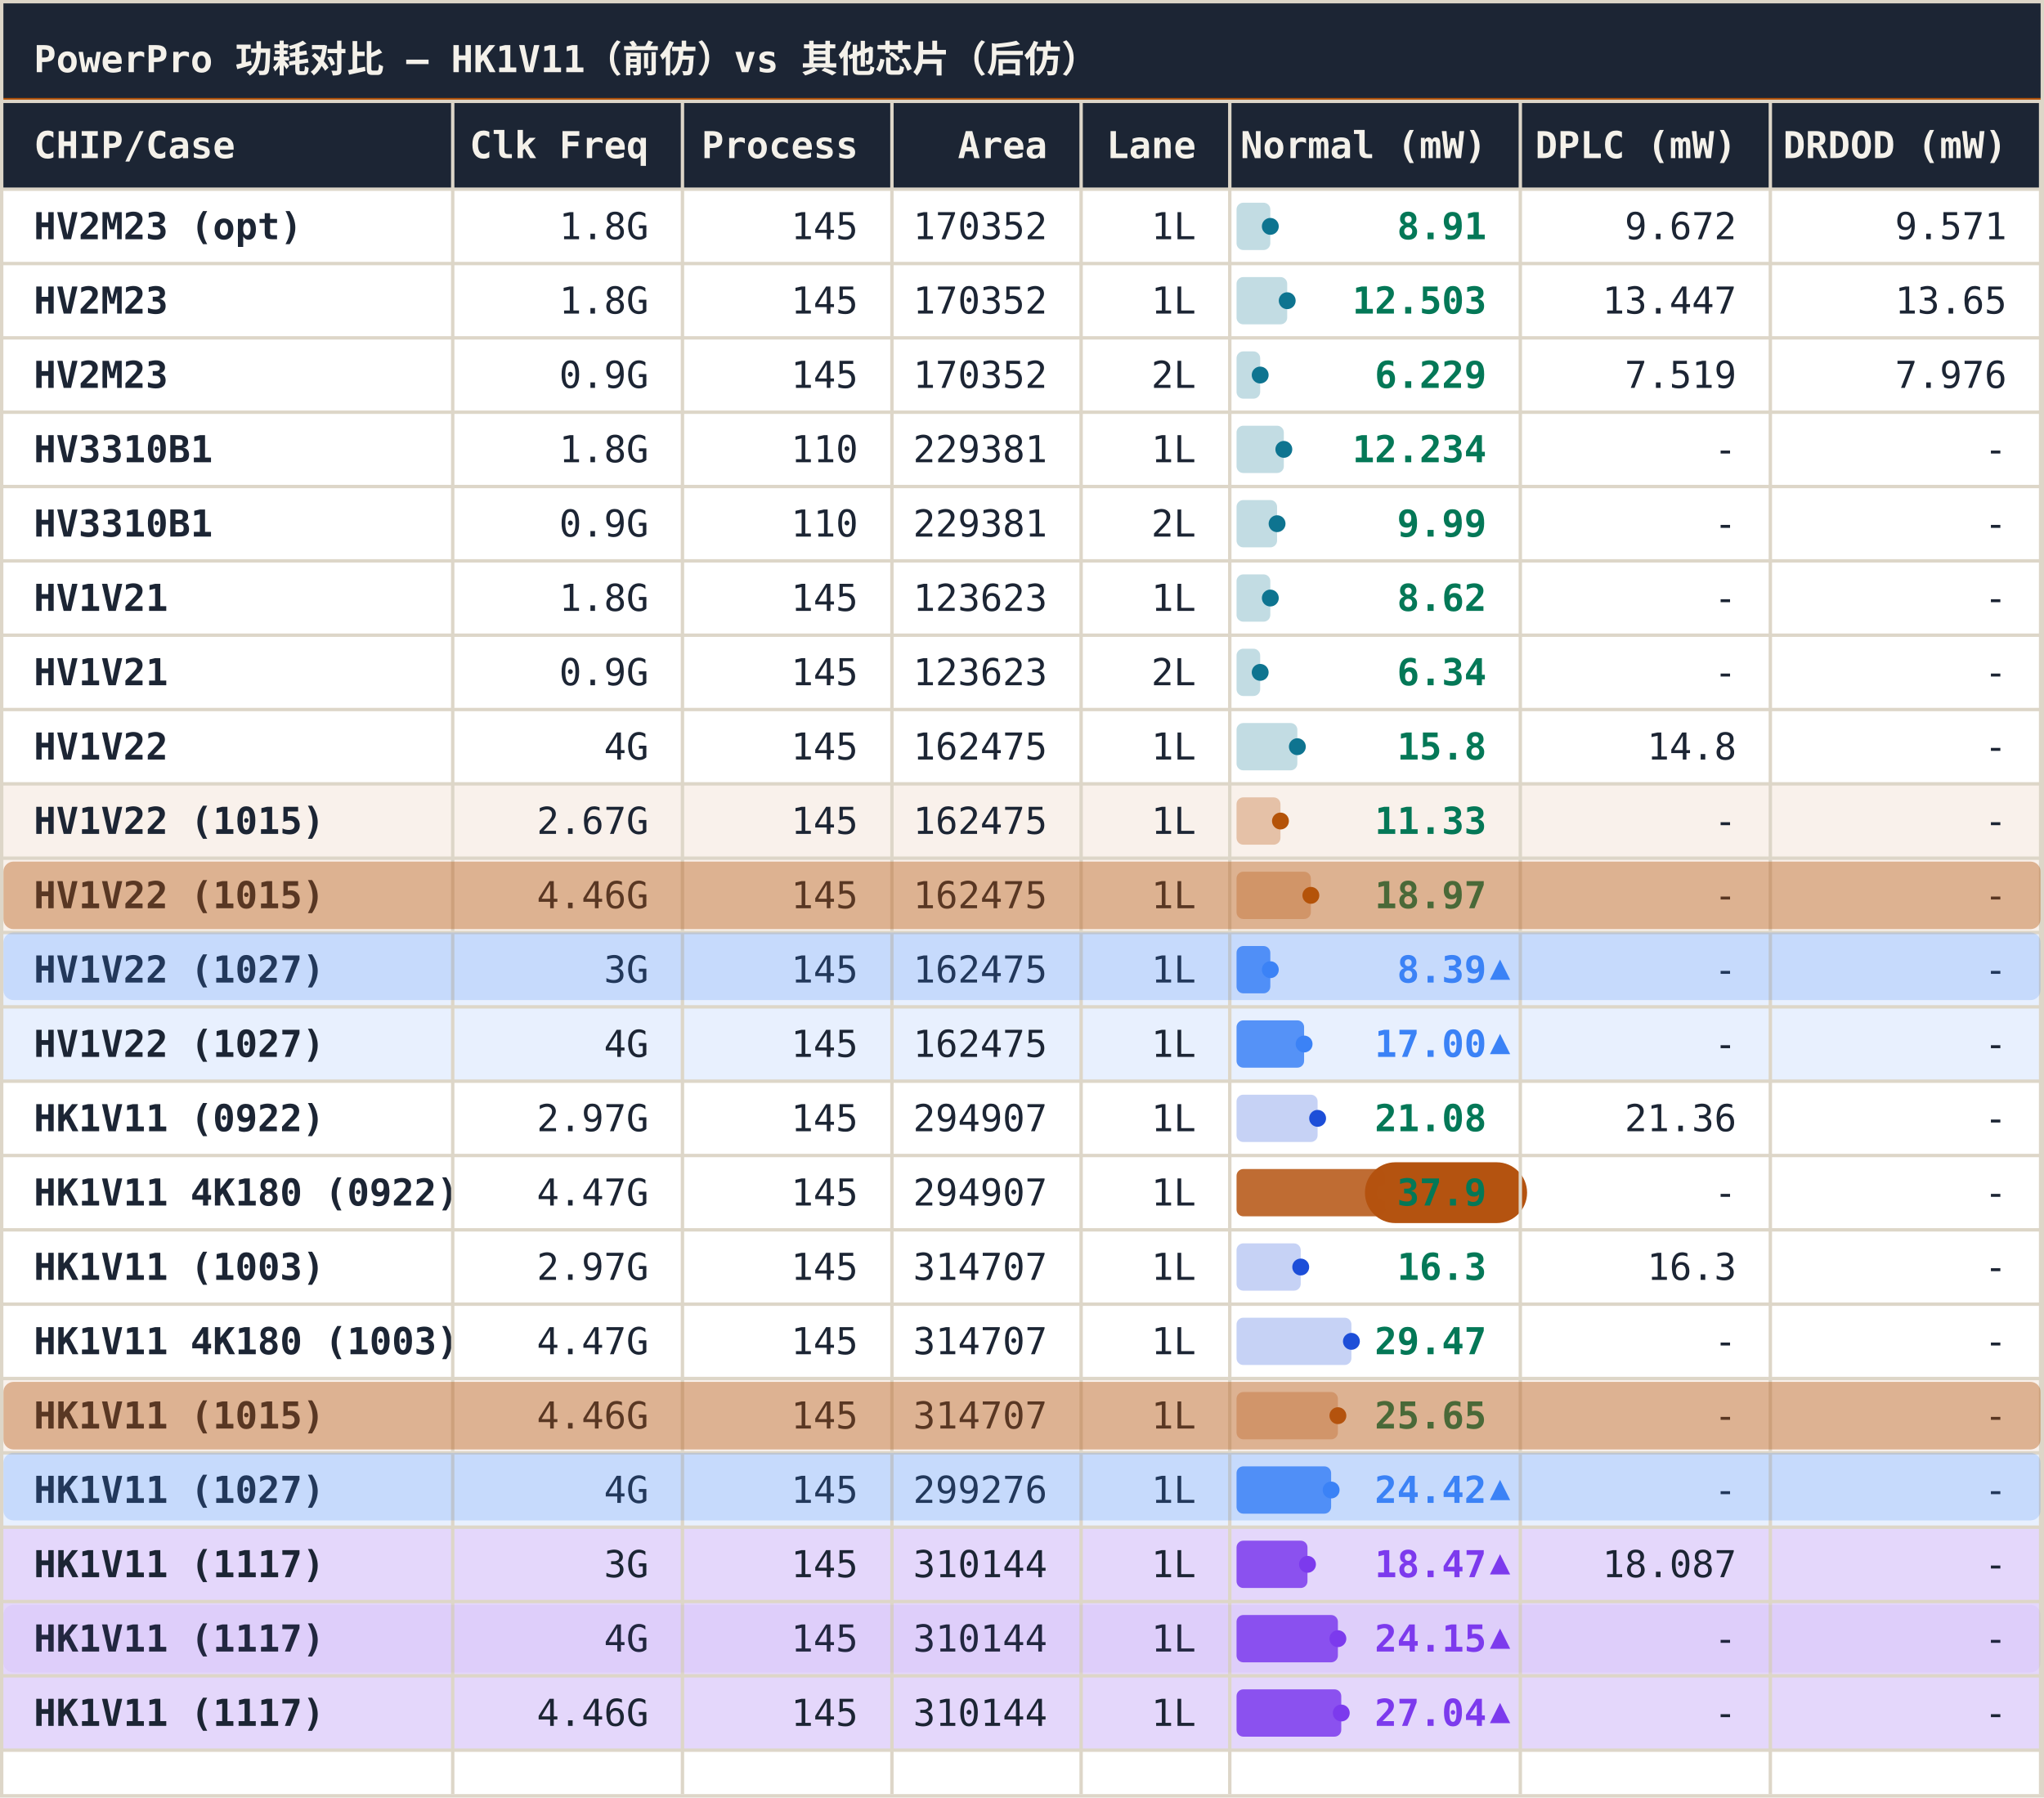
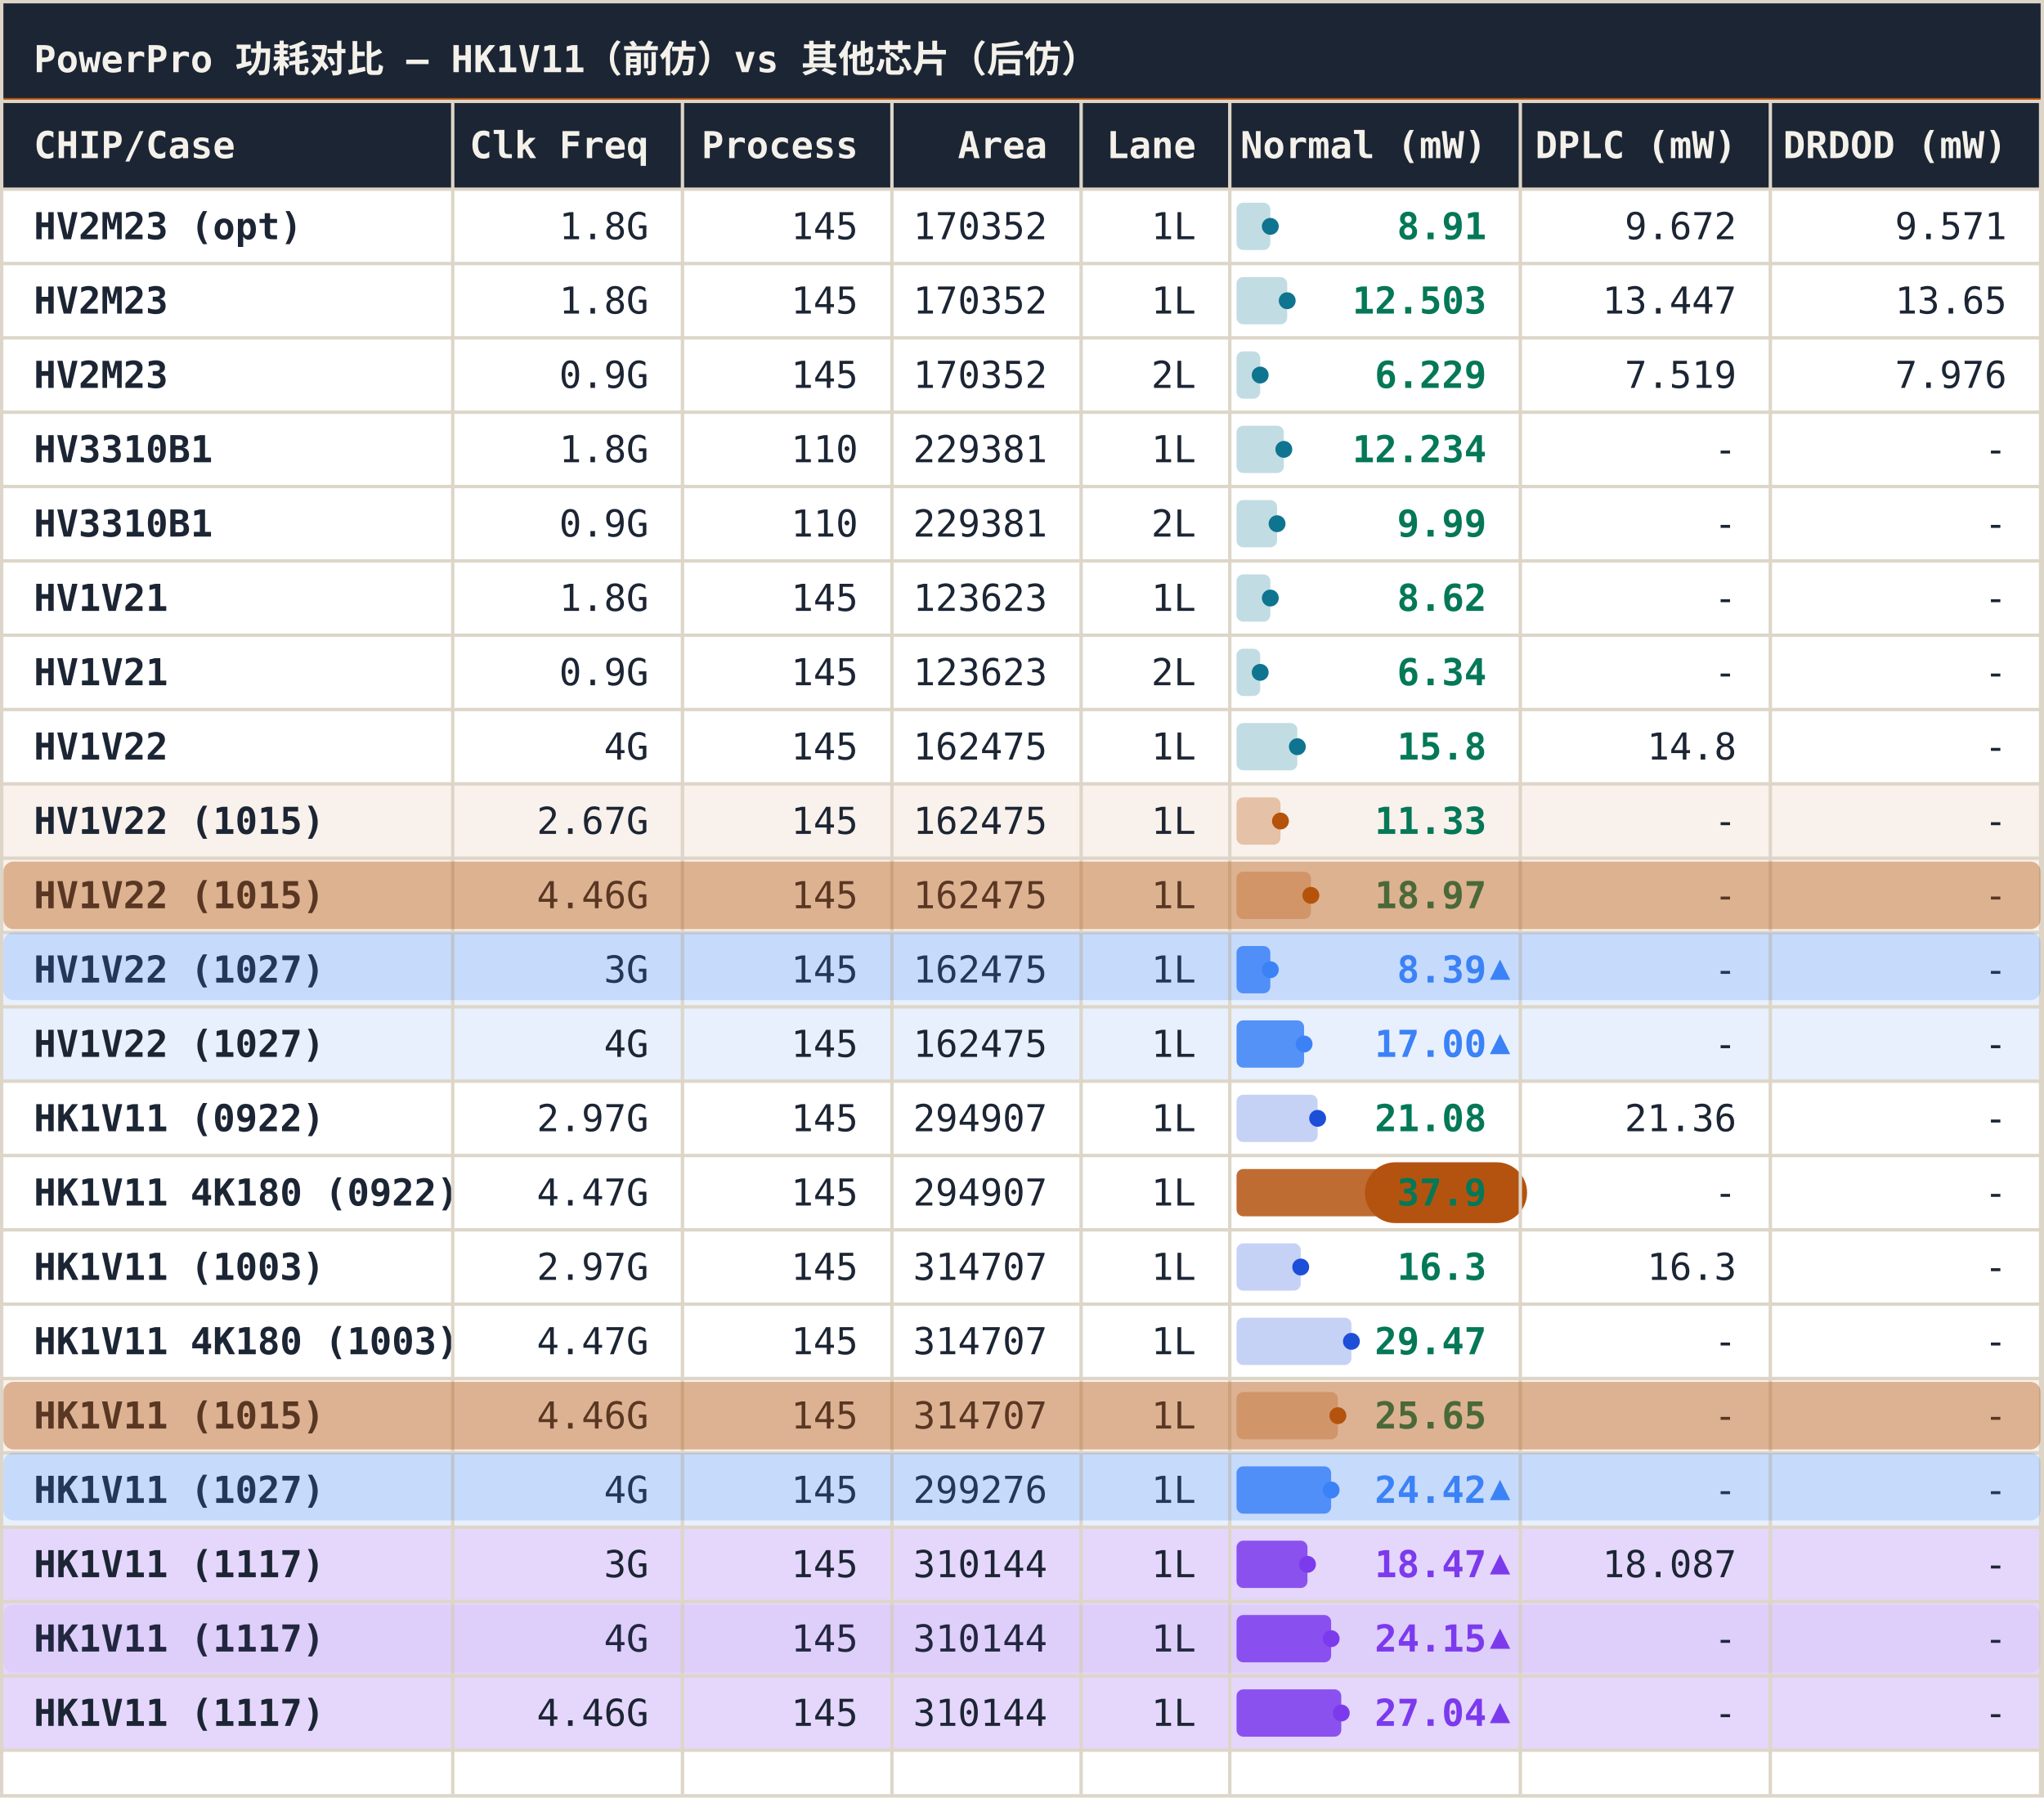
<svg xmlns="http://www.w3.org/2000/svg" width="605" height="532" viewBox="0 0 605 532">
  <style>
text{font-family:ui-monospace,Consolas,monospace,"Microsoft YaHei",sans-serif;font-size:11px;}




.in{}
.bar{transform-box:fill-box;transform-origin:left center;}
.r0{}
.b0{}
.r1{}
.b1{}
.r2{}
.b2{}
.r3{}
.b3{}
.r4{}
.b4{}
.r5{}
.b5{}
.r6{}
.b6{}
.r7{}
.b7{}
.r8{}
.b8{}
.r9{}
.b9{}
.r10{}
.b10{}
.r11{}
.b11{}
.r12{}
.b12{}
.r13{}
.b13{}
.r14{}
.b14{}
.r15{}
.b15{}
.r16{}
.b16{}
.r17{}
.b17{}
.r18{}
.b18{}
.r19{}
.b19{}
.sweep{transform-box:fill-box;transform-origin:left center;}
.cap{}
.breath{opacity:.4;}
.maxpulse{opacity:1;}

.breath2{opacity:.4;}
.breath3{opacity:.4;}
.cmpband3{transform-box:fill-box;transform-origin:left center;}

.dot{}
.d0{}.d1{}.d2{}.d3{}.d4{}.d5{}.d6{}.d7{}.d8{}.d9{}.d10{}.d11{}.d12{}.d13{}.d14{}.d15{}.d16{}.d17{}.d18{}.d19{}
.r20{}
.b20{}
.d20{}

.peakglow{}

@media (prefers-reduced-motion:reduce){*{animation:none!important}}
</style>
  <defs>
    <clipPath id="cCmp">
      <rect x="1" y="255" width="603" height="20" />
      <rect x="1" y="387" width="603" height="20" />
    </clipPath>
    <clipPath id="cCmp2">
      <rect x="1" y="276" width="603" height="20" />
      <rect x="1" y="408" width="603" height="20" />
    </clipPath>
    <clipPath id="cCmp3">
      <rect x="1" y="453" width="603" height="20" />
    </clipPath>
    <clipPath id="cBody">
      <rect x="0" y="56" width="605" height="440" />
    </clipPath>
    <linearGradient id="gCmp3" x1="0" y1="0" x2="1" y2="0">
      <stop offset="0" stop-color="#7c3aed" stop-opacity="0" />
      <stop offset="0.5" stop-color="#7c3aed" stop-opacity="0.25" />
      <stop offset="1" stop-color="#7c3aed" stop-opacity="0" />
    </linearGradient>
  </defs>
  <rect x="0" y="0" width="605" height="532" fill="#ffffff" />
  <g class="in">
    <rect x="0" y="0" width="605" height="30" fill="#1c2534" />
    <text x="10" y="15.0" dominant-baseline="central" fill="#f4f1ea" font-weight="bold">PowerPro 功耗对比 — HK1V11（前仿）vs 其他芯片（后仿）</text>
    <rect class="sweep" x="0" y="29" width="605" height="2" fill="#b45309" />
    <rect x="0" y="30" width="605" height="26" fill="#1c2534" />
    <text x="10" y="43.0" dominant-baseline="central" fill="#f4f1ea" font-weight="bold">CHIP/Case</text>
    <text x="192" y="43.0" text-anchor="end" dominant-baseline="central" fill="#f4f1ea" font-weight="bold">Clk Freq</text>
    <text x="254" y="43.0" text-anchor="end" dominant-baseline="central" fill="#f4f1ea" font-weight="bold">Process</text>
    <text x="310" y="43.0" text-anchor="end" dominant-baseline="central" fill="#f4f1ea" font-weight="bold">Area</text>
    <text x="354" y="43.0" text-anchor="end" dominant-baseline="central" fill="#f4f1ea" font-weight="bold">Lane</text>
    <text x="440" y="43.0" text-anchor="end" dominant-baseline="central" fill="#f4f1ea" font-weight="bold">Normal (mW)</text>
    <text x="514" y="43.0" text-anchor="end" dominant-baseline="central" fill="#f4f1ea" font-weight="bold">DPLC (mW)</text>
    <text x="594" y="43.0" text-anchor="end" dominant-baseline="central" fill="#f4f1ea" font-weight="bold">DRDOD (mW)</text>
  </g>
  <g class="r0">
    <rect class="bar b0" x="366" y="60" width="10" height="14" rx="2" fill="#0e7490" fill-opacity="0.25" />
    <circle class="dot d0" cx="376" cy="67" r="2.5" fill="#0e7490" />
    <text x="10" y="67.0" dominant-baseline="central" fill="#1c2534" font-weight="bold">HV2M23 (opt)</text>
    <text x="192" y="67.0" text-anchor="end" dominant-baseline="central" fill="#1c2534">1.8G</text>
    <text x="254" y="67.0" text-anchor="end" dominant-baseline="central" fill="#1c2534">145</text>
    <text x="310" y="67.0" text-anchor="end" dominant-baseline="central" fill="#1c2534">170352</text>
    <text x="354" y="67.0" text-anchor="end" dominant-baseline="central" fill="#1c2534">1L</text>
    <text x="440" y="67.0" text-anchor="end" dominant-baseline="central" fill="#047857" font-weight="bold">8.91</text>
    <text x="514" y="67.0" text-anchor="end" dominant-baseline="central" fill="#1c2534">9.672</text>
    <text x="594" y="67.0" text-anchor="end" dominant-baseline="central" fill="#1c2534">9.571</text>
  </g>
  <g class="r1">
    <rect class="bar b1" x="366" y="82" width="15" height="14" rx="2" fill="#0e7490" fill-opacity="0.25" />
    <circle class="dot d1" cx="381" cy="89" r="2.5" fill="#0e7490" />
    <text x="10" y="89.0" dominant-baseline="central" fill="#1c2534" font-weight="bold">HV2M23</text>
    <text x="192" y="89.0" text-anchor="end" dominant-baseline="central" fill="#1c2534">1.8G</text>
    <text x="254" y="89.0" text-anchor="end" dominant-baseline="central" fill="#1c2534">145</text>
    <text x="310" y="89.0" text-anchor="end" dominant-baseline="central" fill="#1c2534">170352</text>
    <text x="354" y="89.0" text-anchor="end" dominant-baseline="central" fill="#1c2534">1L</text>
    <text x="440" y="89.0" text-anchor="end" dominant-baseline="central" fill="#047857" font-weight="bold">12.503</text>
    <text x="514" y="89.0" text-anchor="end" dominant-baseline="central" fill="#1c2534">13.447</text>
    <text x="594" y="89.0" text-anchor="end" dominant-baseline="central" fill="#1c2534">13.65</text>
  </g>
  <g class="r2">
    <rect class="bar b2" x="366" y="104" width="7" height="14" rx="2" fill="#0e7490" fill-opacity="0.25" />
    <circle class="dot d2" cx="373" cy="111" r="2.5" fill="#0e7490" />
    <text x="10" y="111.0" dominant-baseline="central" fill="#1c2534" font-weight="bold">HV2M23</text>
    <text x="192" y="111.0" text-anchor="end" dominant-baseline="central" fill="#1c2534">0.9G</text>
    <text x="254" y="111.0" text-anchor="end" dominant-baseline="central" fill="#1c2534">145</text>
    <text x="310" y="111.0" text-anchor="end" dominant-baseline="central" fill="#1c2534">170352</text>
    <text x="354" y="111.0" text-anchor="end" dominant-baseline="central" fill="#1c2534">2L</text>
    <text x="440" y="111.0" text-anchor="end" dominant-baseline="central" fill="#047857" font-weight="bold">6.229</text>
    <text x="514" y="111.0" text-anchor="end" dominant-baseline="central" fill="#1c2534">7.519</text>
    <text x="594" y="111.0" text-anchor="end" dominant-baseline="central" fill="#1c2534">7.976</text>
  </g>
  <g class="r3">
    <rect class="bar b3" x="366" y="126" width="14" height="14" rx="2" fill="#0e7490" fill-opacity="0.25" />
    <circle class="dot d3" cx="380" cy="133" r="2.5" fill="#0e7490" />
    <text x="10" y="133.0" dominant-baseline="central" fill="#1c2534" font-weight="bold">HV3310B1</text>
    <text x="192" y="133.0" text-anchor="end" dominant-baseline="central" fill="#1c2534">1.8G</text>
    <text x="254" y="133.0" text-anchor="end" dominant-baseline="central" fill="#1c2534">110</text>
    <text x="310" y="133.0" text-anchor="end" dominant-baseline="central" fill="#1c2534">229381</text>
    <text x="354" y="133.0" text-anchor="end" dominant-baseline="central" fill="#1c2534">1L</text>
    <text x="440" y="133.0" text-anchor="end" dominant-baseline="central" fill="#047857" font-weight="bold">12.234</text>
    <text x="514" y="133.0" text-anchor="end" dominant-baseline="central" fill="#1c2534">-</text>
    <text x="594" y="133.0" text-anchor="end" dominant-baseline="central" fill="#1c2534">-</text>
  </g>
  <g class="r4">
    <rect class="bar b4" x="366" y="148" width="12" height="14" rx="2" fill="#0e7490" fill-opacity="0.25" />
    <circle class="dot d4" cx="378" cy="155" r="2.5" fill="#0e7490" />
    <text x="10" y="155.0" dominant-baseline="central" fill="#1c2534" font-weight="bold">HV3310B1</text>
    <text x="192" y="155.0" text-anchor="end" dominant-baseline="central" fill="#1c2534">0.9G</text>
    <text x="254" y="155.0" text-anchor="end" dominant-baseline="central" fill="#1c2534">110</text>
    <text x="310" y="155.0" text-anchor="end" dominant-baseline="central" fill="#1c2534">229381</text>
    <text x="354" y="155.0" text-anchor="end" dominant-baseline="central" fill="#1c2534">2L</text>
    <text x="440" y="155.0" text-anchor="end" dominant-baseline="central" fill="#047857" font-weight="bold">9.99</text>
    <text x="514" y="155.0" text-anchor="end" dominant-baseline="central" fill="#1c2534">-</text>
    <text x="594" y="155.0" text-anchor="end" dominant-baseline="central" fill="#1c2534">-</text>
  </g>
  <g class="r5">
    <rect class="bar b5" x="366" y="170" width="10" height="14" rx="2" fill="#0e7490" fill-opacity="0.25" />
    <circle class="dot d5" cx="376" cy="177" r="2.5" fill="#0e7490" />
    <text x="10" y="177.0" dominant-baseline="central" fill="#1c2534" font-weight="bold">HV1V21</text>
    <text x="192" y="177.0" text-anchor="end" dominant-baseline="central" fill="#1c2534">1.8G</text>
    <text x="254" y="177.0" text-anchor="end" dominant-baseline="central" fill="#1c2534">145</text>
    <text x="310" y="177.0" text-anchor="end" dominant-baseline="central" fill="#1c2534">123623</text>
    <text x="354" y="177.0" text-anchor="end" dominant-baseline="central" fill="#1c2534">1L</text>
    <text x="440" y="177.0" text-anchor="end" dominant-baseline="central" fill="#047857" font-weight="bold">8.62</text>
    <text x="514" y="177.0" text-anchor="end" dominant-baseline="central" fill="#1c2534">-</text>
    <text x="594" y="177.0" text-anchor="end" dominant-baseline="central" fill="#1c2534">-</text>
  </g>
  <g class="r6">
    <rect class="bar b6" x="366" y="192" width="7" height="14" rx="2" fill="#0e7490" fill-opacity="0.25" />
    <circle class="dot d6" cx="373" cy="199" r="2.5" fill="#0e7490" />
    <text x="10" y="199.0" dominant-baseline="central" fill="#1c2534" font-weight="bold">HV1V21</text>
    <text x="192" y="199.0" text-anchor="end" dominant-baseline="central" fill="#1c2534">0.9G</text>
    <text x="254" y="199.0" text-anchor="end" dominant-baseline="central" fill="#1c2534">145</text>
    <text x="310" y="199.0" text-anchor="end" dominant-baseline="central" fill="#1c2534">123623</text>
    <text x="354" y="199.0" text-anchor="end" dominant-baseline="central" fill="#1c2534">2L</text>
    <text x="440" y="199.0" text-anchor="end" dominant-baseline="central" fill="#047857" font-weight="bold">6.34</text>
    <text x="514" y="199.0" text-anchor="end" dominant-baseline="central" fill="#1c2534">-</text>
    <text x="594" y="199.0" text-anchor="end" dominant-baseline="central" fill="#1c2534">-</text>
  </g>
  <g class="r7">
    <rect class="bar b7" x="366" y="214" width="18" height="14" rx="2" fill="#0e7490" fill-opacity="0.25" />
    <circle class="dot d7" cx="384" cy="221" r="2.5" fill="#0e7490" />
    <text x="10" y="221.0" dominant-baseline="central" fill="#1c2534" font-weight="bold">HV1V22</text>
    <text x="192" y="221.0" text-anchor="end" dominant-baseline="central" fill="#1c2534">4G</text>
    <text x="254" y="221.0" text-anchor="end" dominant-baseline="central" fill="#1c2534">145</text>
    <text x="310" y="221.0" text-anchor="end" dominant-baseline="central" fill="#1c2534">162475</text>
    <text x="354" y="221.0" text-anchor="end" dominant-baseline="central" fill="#1c2534">1L</text>
    <text x="440" y="221.0" text-anchor="end" dominant-baseline="central" fill="#047857" font-weight="bold">15.8</text>
    <text x="514" y="221.0" text-anchor="end" dominant-baseline="central" fill="#1c2534">14.8</text>
    <text x="594" y="221.0" text-anchor="end" dominant-baseline="central" fill="#1c2534">-</text>
  </g>
  <g class="r8">
    <rect x="0" y="232" width="605" height="22" fill="#b45309" fill-opacity="0.08" />
    <rect class="bar b8" x="366" y="236" width="13" height="14" rx="2" fill="#b45309" fill-opacity="0.30" />
    <circle class="dot d8" cx="379" cy="243" r="2.5" fill="#b45309" />
    <text x="10" y="243.0" dominant-baseline="central" fill="#1c2534" font-weight="bold">HV1V22 (1015)</text>
    <text x="192" y="243.0" text-anchor="end" dominant-baseline="central" fill="#1c2534">2.67G</text>
    <text x="254" y="243.0" text-anchor="end" dominant-baseline="central" fill="#1c2534">145</text>
    <text x="310" y="243.0" text-anchor="end" dominant-baseline="central" fill="#1c2534">162475</text>
    <text x="354" y="243.0" text-anchor="end" dominant-baseline="central" fill="#1c2534">1L</text>
    <text x="440" y="243.0" text-anchor="end" dominant-baseline="central" fill="#047857" font-weight="bold">11.33</text>
    <text x="514" y="243.0" text-anchor="end" dominant-baseline="central" fill="#1c2534">-</text>
    <text x="594" y="243.0" text-anchor="end" dominant-baseline="central" fill="#1c2534">-</text>
  </g>
  <g class="r9">
    <rect x="0" y="254" width="605" height="22" fill="#b45309" fill-opacity="0.08" />
    <rect class="bar b9" x="366" y="258" width="22" height="14" rx="2" fill="#b45309" fill-opacity="0.30" />
    <circle class="dot d9" cx="388" cy="265" r="2.5" fill="#b45309" />
    <text x="10" y="265.0" dominant-baseline="central" fill="#1c2534" font-weight="bold">HV1V22 (1015)</text>
    <text x="192" y="265.0" text-anchor="end" dominant-baseline="central" fill="#1c2534">4.46G</text>
    <text x="254" y="265.0" text-anchor="end" dominant-baseline="central" fill="#1c2534">145</text>
    <text x="310" y="265.0" text-anchor="end" dominant-baseline="central" fill="#1c2534">162475</text>
    <text x="354" y="265.0" text-anchor="end" dominant-baseline="central" fill="#1c2534">1L</text>
    <text x="440" y="265.0" text-anchor="end" dominant-baseline="central" fill="#047857" font-weight="bold">18.97</text>
    <text x="514" y="265.0" text-anchor="end" dominant-baseline="central" fill="#1c2534">-</text>
    <text x="594" y="265.0" text-anchor="end" dominant-baseline="central" fill="#1c2534">-</text>
  </g>
  <g class="r10">
    <rect x="0" y="276" width="605" height="22" fill="#3b82f6" fill-opacity="0.12" />
    <rect class="bar b10" x="366" y="280" width="10" height="14" rx="2" fill="#3b82f6" fill-opacity="0.85" />
    <path d="M441 290 L447 290 L444 284 Z" fill="#3b82f6" />
    <circle class="dot d10" cx="376" cy="287" r="2.5" fill="#3b82f6" />
    <text x="10" y="287.0" dominant-baseline="central" fill="#1c2534" font-weight="bold">HV1V22 (1027)</text>
    <text x="192" y="287.0" text-anchor="end" dominant-baseline="central" fill="#1c2534">3G</text>
    <text x="254" y="287.0" text-anchor="end" dominant-baseline="central" fill="#1c2534">145</text>
    <text x="310" y="287.0" text-anchor="end" dominant-baseline="central" fill="#1c2534">162475</text>
    <text x="354" y="287.0" text-anchor="end" dominant-baseline="central" fill="#1c2534">1L</text>
    <text x="440" y="287.0" text-anchor="end" dominant-baseline="central" fill="#3b82f6" font-weight="bold">8.39</text>
    <text x="514" y="287.0" text-anchor="end" dominant-baseline="central" fill="#1c2534">-</text>
    <text x="594" y="287.0" text-anchor="end" dominant-baseline="central" fill="#1c2534">-</text>
  </g>
  <g class="r11">
    <rect x="0" y="298" width="605" height="22" fill="#3b82f6" fill-opacity="0.12" />
    <rect class="bar b11" x="366" y="302" width="20" height="14" rx="2" fill="#3b82f6" fill-opacity="0.85" />
    <path d="M441 312 L447 312 L444 306 Z" fill="#3b82f6" />
    <circle class="dot d11" cx="386" cy="309" r="2.5" fill="#3b82f6" />
-     <text x="10" y="309" dominant-baseline="central" fill="#1c2534" font-weight="bold">HV1V22 (1027)</text>
-     <text x="192" y="309" text-anchor="end" dominant-baseline="central" fill="#1c2534">4G</text>
-     <text x="254" y="309" text-anchor="end" dominant-baseline="central" fill="#1c2534">145</text>
-     <text x="310" y="309" text-anchor="end" dominant-baseline="central" fill="#1c2534">162475</text>
-     <text x="354" y="309" text-anchor="end" dominant-baseline="central" fill="#1c2534">1L</text>
-     <text x="440" y="309" text-anchor="end" dominant-baseline="central" fill="#3b82f6" font-weight="bold">17.00</text>
-     <text x="514" y="309" text-anchor="end" dominant-baseline="central" fill="#1c2534">-</text>
-     <text x="594" y="309" text-anchor="end" dominant-baseline="central" fill="#1c2534">-</text>
+     <text x="10" y="309.0" dominant-baseline="central" fill="#1c2534" font-weight="bold">HV1V22 (1027)</text>
+     <text x="192" y="309.0" text-anchor="end" dominant-baseline="central" fill="#1c2534">4G</text>
+     <text x="254" y="309.0" text-anchor="end" dominant-baseline="central" fill="#1c2534">145</text>
+     <text x="310" y="309.0" text-anchor="end" dominant-baseline="central" fill="#1c2534">162475</text>
+     <text x="354" y="309.0" text-anchor="end" dominant-baseline="central" fill="#1c2534">1L</text>
+     <text x="440" y="309.0" text-anchor="end" dominant-baseline="central" fill="#3b82f6" font-weight="bold">17.00</text>
+     <text x="514" y="309.0" text-anchor="end" dominant-baseline="central" fill="#1c2534">-</text>
+     <text x="594" y="309.0" text-anchor="end" dominant-baseline="central" fill="#1c2534">-</text>
  </g>
  <g class="r12">
    <rect class="bar b12" x="366" y="324" width="24" height="14" rx="2" fill="#1d4ed8" fill-opacity="0.25" />
    <circle class="dot d12" cx="390" cy="331" r="2.5" fill="#1d4ed8" />
-     <text x="10" y="331" dominant-baseline="central" fill="#1c2534" font-weight="bold">HK1V11 (0922)</text>
-     <text x="192" y="331" text-anchor="end" dominant-baseline="central" fill="#1c2534">2.97G</text>
-     <text x="254" y="331" text-anchor="end" dominant-baseline="central" fill="#1c2534">145</text>
-     <text x="310" y="331" text-anchor="end" dominant-baseline="central" fill="#1c2534">294907</text>
-     <text x="354" y="331" text-anchor="end" dominant-baseline="central" fill="#1c2534">1L</text>
-     <text x="440" y="331" text-anchor="end" dominant-baseline="central" fill="#047857" font-weight="bold">21.08</text>
-     <text x="514" y="331" text-anchor="end" dominant-baseline="central" fill="#1c2534">21.36</text>
-     <text x="594" y="331" text-anchor="end" dominant-baseline="central" fill="#1c2534">-</text>
+     <text x="10" y="331.0" dominant-baseline="central" fill="#1c2534" font-weight="bold">HK1V11 (0922)</text>
+     <text x="192" y="331.0" text-anchor="end" dominant-baseline="central" fill="#1c2534">2.97G</text>
+     <text x="254" y="331.0" text-anchor="end" dominant-baseline="central" fill="#1c2534">145</text>
+     <text x="310" y="331.0" text-anchor="end" dominant-baseline="central" fill="#1c2534">294907</text>
+     <text x="354" y="331.0" text-anchor="end" dominant-baseline="central" fill="#1c2534">1L</text>
+     <text x="440" y="331.0" text-anchor="end" dominant-baseline="central" fill="#047857" font-weight="bold">21.08</text>
+     <text x="514" y="331.0" text-anchor="end" dominant-baseline="central" fill="#1c2534">21.36</text>
+     <text x="594" y="331.0" text-anchor="end" dominant-baseline="central" fill="#1c2534">-</text>
  </g>
  <g class="r13">
    <rect class="peakglow" x="404" y="344" width="48" height="18" rx="9" fill="#b45310" />
    <g class="maxpulse">
      <rect class="bar b13" x="366" y="346" width="44" height="14" rx="2" fill="#b45310" fill-opacity="0.85" />
      <path d="M441 356 L447 356 L444 350 Z" fill="#b45310" />
    </g>
    <circle class="dot d13" cx="410" cy="353" r="2.5" fill="#b45310" />
-     <text x="10" y="353" dominant-baseline="central" fill="#1c2534" font-weight="bold">HK1V11 4K180 (0922)</text>
-     <text x="192" y="353" text-anchor="end" dominant-baseline="central" fill="#1c2534">4.47G</text>
-     <text x="254" y="353" text-anchor="end" dominant-baseline="central" fill="#1c2534">145</text>
-     <text x="310" y="353" text-anchor="end" dominant-baseline="central" fill="#1c2534">294907</text>
-     <text x="354" y="353" text-anchor="end" dominant-baseline="central" fill="#1c2534">1L</text>
-     <text x="440" y="353" text-anchor="end" dominant-baseline="central" fill="#047857" font-weight="bold">37.9</text>
-     <text x="514" y="353" text-anchor="end" dominant-baseline="central" fill="#1c2534">-</text>
-     <text x="594" y="353" text-anchor="end" dominant-baseline="central" fill="#1c2534">-</text>
+     <text x="10" y="353.0" dominant-baseline="central" fill="#1c2534" font-weight="bold">HK1V11 4K180 (0922)</text>
+     <text x="192" y="353.0" text-anchor="end" dominant-baseline="central" fill="#1c2534">4.47G</text>
+     <text x="254" y="353.0" text-anchor="end" dominant-baseline="central" fill="#1c2534">145</text>
+     <text x="310" y="353.0" text-anchor="end" dominant-baseline="central" fill="#1c2534">294907</text>
+     <text x="354" y="353.0" text-anchor="end" dominant-baseline="central" fill="#1c2534">1L</text>
+     <text x="440" y="353.0" text-anchor="end" dominant-baseline="central" fill="#047857" font-weight="bold">37.9</text>
+     <text x="514" y="353.0" text-anchor="end" dominant-baseline="central" fill="#1c2534">-</text>
+     <text x="594" y="353.0" text-anchor="end" dominant-baseline="central" fill="#1c2534">-</text>
  </g>
  <g class="r14">
    <rect class="bar b14" x="366" y="368" width="19" height="14" rx="2" fill="#1d4ed8" fill-opacity="0.25" />
    <circle class="dot d14" cx="385" cy="375" r="2.5" fill="#1d4ed8" />
-     <text x="10" y="375" dominant-baseline="central" fill="#1c2534" font-weight="bold">HK1V11 (1003)</text>
-     <text x="192" y="375" text-anchor="end" dominant-baseline="central" fill="#1c2534">2.97G</text>
-     <text x="254" y="375" text-anchor="end" dominant-baseline="central" fill="#1c2534">145</text>
-     <text x="310" y="375" text-anchor="end" dominant-baseline="central" fill="#1c2534">314707</text>
-     <text x="354" y="375" text-anchor="end" dominant-baseline="central" fill="#1c2534">1L</text>
-     <text x="440" y="375" text-anchor="end" dominant-baseline="central" fill="#047857" font-weight="bold">16.3</text>
-     <text x="514" y="375" text-anchor="end" dominant-baseline="central" fill="#1c2534">16.3</text>
-     <text x="594" y="375" text-anchor="end" dominant-baseline="central" fill="#1c2534">-</text>
+     <text x="10" y="375.0" dominant-baseline="central" fill="#1c2534" font-weight="bold">HK1V11 (1003)</text>
+     <text x="192" y="375.0" text-anchor="end" dominant-baseline="central" fill="#1c2534">2.97G</text>
+     <text x="254" y="375.0" text-anchor="end" dominant-baseline="central" fill="#1c2534">145</text>
+     <text x="310" y="375.0" text-anchor="end" dominant-baseline="central" fill="#1c2534">314707</text>
+     <text x="354" y="375.0" text-anchor="end" dominant-baseline="central" fill="#1c2534">1L</text>
+     <text x="440" y="375.0" text-anchor="end" dominant-baseline="central" fill="#047857" font-weight="bold">16.3</text>
+     <text x="514" y="375.0" text-anchor="end" dominant-baseline="central" fill="#1c2534">16.3</text>
+     <text x="594" y="375.0" text-anchor="end" dominant-baseline="central" fill="#1c2534">-</text>
  </g>
  <g class="r15">
    <rect class="bar b15" x="366" y="390" width="34" height="14" rx="2" fill="#1d4ed8" fill-opacity="0.25" />
    <circle class="dot d15" cx="400" cy="397" r="2.5" fill="#1d4ed8" />
-     <text x="10" y="397" dominant-baseline="central" fill="#1c2534" font-weight="bold">HK1V11 4K180 (1003)</text>
-     <text x="192" y="397" text-anchor="end" dominant-baseline="central" fill="#1c2534">4.47G</text>
-     <text x="254" y="397" text-anchor="end" dominant-baseline="central" fill="#1c2534">145</text>
-     <text x="310" y="397" text-anchor="end" dominant-baseline="central" fill="#1c2534">314707</text>
-     <text x="354" y="397" text-anchor="end" dominant-baseline="central" fill="#1c2534">1L</text>
-     <text x="440" y="397" text-anchor="end" dominant-baseline="central" fill="#047857" font-weight="bold">29.47</text>
-     <text x="514" y="397" text-anchor="end" dominant-baseline="central" fill="#1c2534">-</text>
-     <text x="594" y="397" text-anchor="end" dominant-baseline="central" fill="#1c2534">-</text>
+     <text x="10" y="397.0" dominant-baseline="central" fill="#1c2534" font-weight="bold">HK1V11 4K180 (1003)</text>
+     <text x="192" y="397.0" text-anchor="end" dominant-baseline="central" fill="#1c2534">4.47G</text>
+     <text x="254" y="397.0" text-anchor="end" dominant-baseline="central" fill="#1c2534">145</text>
+     <text x="310" y="397.0" text-anchor="end" dominant-baseline="central" fill="#1c2534">314707</text>
+     <text x="354" y="397.0" text-anchor="end" dominant-baseline="central" fill="#1c2534">1L</text>
+     <text x="440" y="397.0" text-anchor="end" dominant-baseline="central" fill="#047857" font-weight="bold">29.47</text>
+     <text x="514" y="397.0" text-anchor="end" dominant-baseline="central" fill="#1c2534">-</text>
+     <text x="594" y="397.0" text-anchor="end" dominant-baseline="central" fill="#1c2534">-</text>
  </g>
  <g class="r16">
    <rect x="0" y="408" width="605" height="22" fill="#b45310" fill-opacity="0.08" />
    <rect class="bar b16" x="366" y="412" width="30" height="14" rx="2" fill="#b45310" fill-opacity="0.30" />
    <circle class="dot d16" cx="396" cy="419" r="2.5" fill="#b45310" />
-     <text x="10" y="419" dominant-baseline="central" fill="#1c2534" font-weight="bold">HK1V11 (1015)</text>
-     <text x="192" y="419" text-anchor="end" dominant-baseline="central" fill="#1c2534">4.46G</text>
-     <text x="254" y="419" text-anchor="end" dominant-baseline="central" fill="#1c2534">145</text>
-     <text x="310" y="419" text-anchor="end" dominant-baseline="central" fill="#1c2534">314707</text>
-     <text x="354" y="419" text-anchor="end" dominant-baseline="central" fill="#1c2534">1L</text>
-     <text x="440" y="419" text-anchor="end" dominant-baseline="central" fill="#047857" font-weight="bold">25.65</text>
-     <text x="514" y="419" text-anchor="end" dominant-baseline="central" fill="#1c2534">-</text>
-     <text x="594" y="419" text-anchor="end" dominant-baseline="central" fill="#1c2534">-</text>
+     <text x="10" y="419.0" dominant-baseline="central" fill="#1c2534" font-weight="bold">HK1V11 (1015)</text>
+     <text x="192" y="419.0" text-anchor="end" dominant-baseline="central" fill="#1c2534">4.46G</text>
+     <text x="254" y="419.0" text-anchor="end" dominant-baseline="central" fill="#1c2534">145</text>
+     <text x="310" y="419.0" text-anchor="end" dominant-baseline="central" fill="#1c2534">314707</text>
+     <text x="354" y="419.0" text-anchor="end" dominant-baseline="central" fill="#1c2534">1L</text>
+     <text x="440" y="419.0" text-anchor="end" dominant-baseline="central" fill="#047857" font-weight="bold">25.65</text>
+     <text x="514" y="419.0" text-anchor="end" dominant-baseline="central" fill="#1c2534">-</text>
+     <text x="594" y="419.0" text-anchor="end" dominant-baseline="central" fill="#1c2534">-</text>
  </g>
  <g class="r17">
    <rect x="0" y="430" width="605" height="22" fill="#3b82f6" fill-opacity="0.12" />
    <rect class="bar b17" x="366" y="434" width="28" height="14" rx="2" fill="#3b82f6" fill-opacity="0.85" />
    <path d="M441 444 L447 444 L444 438 Z" fill="#3b82f6" />
    <circle class="dot d17" cx="394" cy="441" r="2.5" fill="#3b82f6" />
-     <text x="10" y="441" dominant-baseline="central" fill="#1c2534" font-weight="bold">HK1V11 (1027)</text>
-     <text x="192" y="441" text-anchor="end" dominant-baseline="central" fill="#1c2534">4G</text>
-     <text x="254" y="441" text-anchor="end" dominant-baseline="central" fill="#1c2534">145</text>
-     <text x="310" y="441" text-anchor="end" dominant-baseline="central" fill="#1c2534">299276</text>
-     <text x="354" y="441" text-anchor="end" dominant-baseline="central" fill="#1c2534">1L</text>
-     <text x="440" y="441" text-anchor="end" dominant-baseline="central" fill="#3b82f6" font-weight="bold">24.42</text>
-     <text x="514" y="441" text-anchor="end" dominant-baseline="central" fill="#1c2534">-</text>
-     <text x="594" y="441" text-anchor="end" dominant-baseline="central" fill="#1c2534">-</text>
+     <text x="10" y="441.0" dominant-baseline="central" fill="#1c2534" font-weight="bold">HK1V11 (1027)</text>
+     <text x="192" y="441.0" text-anchor="end" dominant-baseline="central" fill="#1c2534">4G</text>
+     <text x="254" y="441.0" text-anchor="end" dominant-baseline="central" fill="#1c2534">145</text>
+     <text x="310" y="441.0" text-anchor="end" dominant-baseline="central" fill="#1c2534">299276</text>
+     <text x="354" y="441.0" text-anchor="end" dominant-baseline="central" fill="#1c2534">1L</text>
+     <text x="440" y="441.0" text-anchor="end" dominant-baseline="central" fill="#3b82f6" font-weight="bold">24.42</text>
+     <text x="514" y="441.0" text-anchor="end" dominant-baseline="central" fill="#1c2534">-</text>
+     <text x="594" y="441.0" text-anchor="end" dominant-baseline="central" fill="#1c2534">-</text>
  </g>
  <g class="r18">
    <rect x="0" y="452" width="605" height="22" fill="#7c3aed" fill-opacity="0.20" />
    <rect class="bar b18" x="366" y="456" width="21" height="14" rx="2" fill="#7c3aed" fill-opacity="0.85" />
    <path d="M441 466 L447 466 L444 460 Z" fill="#7c3aed" />
    <circle class="dot d18" cx="387" cy="463" r="2.5" fill="#7c3aed" />
-     <text x="10" y="463" dominant-baseline="central" fill="#1c2534" font-weight="bold">HK1V11 (1117)</text>
-     <text x="192" y="463" text-anchor="end" dominant-baseline="central" fill="#1c2534">3G</text>
-     <text x="254" y="463" text-anchor="end" dominant-baseline="central" fill="#1c2534">145</text>
-     <text x="310" y="463" text-anchor="end" dominant-baseline="central" fill="#1c2534">310144</text>
-     <text x="354" y="463" text-anchor="end" dominant-baseline="central" fill="#1c2534">1L</text>
-     <text x="440" y="463" text-anchor="end" dominant-baseline="central" fill="#7c3aed" font-weight="bold">18.47</text>
-     <text x="514" y="463" text-anchor="end" dominant-baseline="central" fill="#1c2534">18.087</text>
-     <text x="594" y="463" text-anchor="end" dominant-baseline="central" fill="#1c2534">-</text>
+     <text x="10" y="463.0" dominant-baseline="central" fill="#1c2534" font-weight="bold">HK1V11 (1117)</text>
+     <text x="192" y="463.0" text-anchor="end" dominant-baseline="central" fill="#1c2534">3G</text>
+     <text x="254" y="463.0" text-anchor="end" dominant-baseline="central" fill="#1c2534">145</text>
+     <text x="310" y="463.0" text-anchor="end" dominant-baseline="central" fill="#1c2534">310144</text>
+     <text x="354" y="463.0" text-anchor="end" dominant-baseline="central" fill="#1c2534">1L</text>
+     <text x="440" y="463.0" text-anchor="end" dominant-baseline="central" fill="#7c3aed" font-weight="bold">18.47</text>
+     <text x="514" y="463.0" text-anchor="end" dominant-baseline="central" fill="#1c2534">18.087</text>
+     <text x="594" y="463.0" text-anchor="end" dominant-baseline="central" fill="#1c2534">-</text>
  </g>
  <g class="r19">
    <rect x="0" y="474" width="605" height="22" fill="#7c3aed" fill-opacity="0.20" />
-     <rect class="bar b19" x="366" y="478" width="30" height="14" rx="2" fill="#7c3aed" fill-opacity="0.85" />
+     <rect class="bar b19" x="366" y="478" width="28" height="14" rx="2" fill="#7c3aed" fill-opacity="0.85" />
    <path d="M441 488 L447 488 L444 482 Z" fill="#7c3aed" />
-     <circle class="dot d19" cx="396" cy="485" r="2.5" fill="#7c3aed" />
-     <text x="10" y="485" dominant-baseline="central" fill="#1c2534" font-weight="bold">HK1V11 (1117)</text>
-     <text x="192" y="485" text-anchor="end" dominant-baseline="central" fill="#1c2534">4G</text>
-     <text x="254" y="485" text-anchor="end" dominant-baseline="central" fill="#1c2534">145</text>
-     <text x="310" y="485" text-anchor="end" dominant-baseline="central" fill="#1c2534">310144</text>
-     <text x="354" y="485" text-anchor="end" dominant-baseline="central" fill="#1c2534">1L</text>
-     <text x="440" y="485" text-anchor="end" dominant-baseline="central" fill="#7c3aed" font-weight="bold">24.15</text>
-     <text x="514" y="485" text-anchor="end" dominant-baseline="central" fill="#1c2534">-</text>
-     <text x="594" y="485" text-anchor="end" dominant-baseline="central" fill="#1c2534">-</text>
+     <circle class="dot d19" cx="394" cy="485" r="2.5" fill="#7c3aed" />
+     <text x="10" y="485.0" dominant-baseline="central" fill="#1c2534" font-weight="bold">HK1V11 (1117)</text>
+     <text x="192" y="485.0" text-anchor="end" dominant-baseline="central" fill="#1c2534">4G</text>
+     <text x="254" y="485.0" text-anchor="end" dominant-baseline="central" fill="#1c2534">145</text>
+     <text x="310" y="485.0" text-anchor="end" dominant-baseline="central" fill="#1c2534">310144</text>
+     <text x="354" y="485.0" text-anchor="end" dominant-baseline="central" fill="#1c2534">1L</text>
+     <text x="440" y="485.0" text-anchor="end" dominant-baseline="central" fill="#7c3aed" font-weight="bold">24.15</text>
+     <text x="514" y="485.0" text-anchor="end" dominant-baseline="central" fill="#1c2534">-</text>
+     <text x="594" y="485.0" text-anchor="end" dominant-baseline="central" fill="#1c2534">-</text>
  </g>
  <g class="r20">
    <rect x="0" y="496" width="605" height="22" fill="#7c3aed" fill-opacity="0.20" />
    <rect class="bar b20" x="366" y="500" width="31" height="14" rx="2" fill="#7c3aed" fill-opacity="0.85" />
    <path d="M441 510 L447 510 L444 504 Z" fill="#7c3aed" />
    <circle class="dot d20" cx="397" cy="507" r="2.5" fill="#7c3aed" />
-     <text x="10" y="507" dominant-baseline="central" fill="#1c2534" font-weight="bold">HK1V11 (1117)</text>
-     <text x="192" y="507" text-anchor="end" dominant-baseline="central" fill="#1c2534">4.46G</text>
-     <text x="254" y="507" text-anchor="end" dominant-baseline="central" fill="#1c2534">145</text>
-     <text x="310" y="507" text-anchor="end" dominant-baseline="central" fill="#1c2534">310144</text>
-     <text x="354" y="507" text-anchor="end" dominant-baseline="central" fill="#1c2534">1L</text>
-     <text x="440" y="507" text-anchor="end" dominant-baseline="central" fill="#7c3aed" font-weight="bold">27.04</text>
-     <text x="514" y="507" text-anchor="end" dominant-baseline="central" fill="#1c2534">-</text>
-     <text x="594" y="507" text-anchor="end" dominant-baseline="central" fill="#1c2534">-</text>
+     <text x="10" y="507.0" dominant-baseline="central" fill="#1c2534" font-weight="bold">HK1V11 (1117)</text>
+     <text x="192" y="507.0" text-anchor="end" dominant-baseline="central" fill="#1c2534">4.46G</text>
+     <text x="254" y="507.0" text-anchor="end" dominant-baseline="central" fill="#1c2534">145</text>
+     <text x="310" y="507.0" text-anchor="end" dominant-baseline="central" fill="#1c2534">310144</text>
+     <text x="354" y="507.0" text-anchor="end" dominant-baseline="central" fill="#1c2534">1L</text>
+     <text x="440" y="507.0" text-anchor="end" dominant-baseline="central" fill="#7c3aed" font-weight="bold">27.04</text>
+     <text x="514" y="507.0" text-anchor="end" dominant-baseline="central" fill="#1c2534">-</text>
+     <text x="594" y="507.0" text-anchor="end" dominant-baseline="central" fill="#1c2534">-</text>
  </g>
  <g clip-path="url(#cBody)" />
  <g stroke="#ddd6c8" stroke-width="1">
    <line x1="0" y1="30" x2="0" y2="531" />
    <line x1="134" y1="30" x2="134" y2="531" />
    <line x1="202" y1="30" x2="202" y2="531" />
    <line x1="264" y1="30" x2="264" y2="531" />
    <line x1="320" y1="30" x2="320" y2="531" />
    <line x1="364" y1="30" x2="364" y2="531" />
    <line x1="450" y1="30" x2="450" y2="531" />
    <line x1="524" y1="30" x2="524" y2="531" />
    <line x1="604" y1="30" x2="604" y2="531" />
    <line x1="0" y1="30" x2="605" y2="30" />
    <line x1="0" y1="56" x2="605" y2="56" />
    <line x1="0" y1="78" x2="605" y2="78" />
    <line x1="0" y1="100" x2="605" y2="100" />
    <line x1="0" y1="122" x2="605" y2="122" />
    <line x1="0" y1="144" x2="605" y2="144" />
    <line x1="0" y1="166" x2="605" y2="166" />
    <line x1="0" y1="188" x2="605" y2="188" />
    <line x1="0" y1="210" x2="605" y2="210" />
    <line x1="0" y1="232" x2="605" y2="232" />
    <line x1="0" y1="254" x2="605" y2="254" />
    <line x1="0" y1="276" x2="605" y2="276" />
    <line x1="0" y1="298" x2="605" y2="298" />
    <line x1="0" y1="320" x2="605" y2="320" />
    <line x1="0" y1="342" x2="605" y2="342" />
    <line x1="0" y1="364" x2="605" y2="364" />
    <line x1="0" y1="386" x2="605" y2="386" />
    <line x1="0" y1="408" x2="605" y2="408" />
    <line x1="0" y1="430" x2="605" y2="430" />
    <line x1="0" y1="452" x2="605" y2="452" />
    <line x1="0" y1="474" x2="605" y2="474" />
    <line x1="0" y1="496" x2="605" y2="496" />
    <line x1="0" y1="518" x2="605" y2="518" />
  </g>
  <g class="breath" fill="#b45309">
    <rect x="1" y="255" width="603" height="20" rx="3" />
    <rect x="1" y="409" width="603" height="20" rx="3" />
  </g>
  <g class="breath2" fill="#3b82f6" fill-opacity="0.5">
    <rect x="1" y="276" width="603" height="20" rx="3" />
    <rect x="1" y="430" width="603" height="20" rx="3" />
  </g>
  <g class="breath3" fill="#7c3aed" fill-opacity="0.16">
    <rect x="1" y="475" width="603" height="20" rx="3" />
  </g>
  <g clip-path="url(#cCmp)" />
  <g clip-path="url(#cCmp2)" />
  <g clip-path="url(#cCmp3)" />
  <rect x="0.5" y="0.5" width="604" height="531" fill="none" stroke="#ddd6c8" stroke-width="1" />
</svg>
